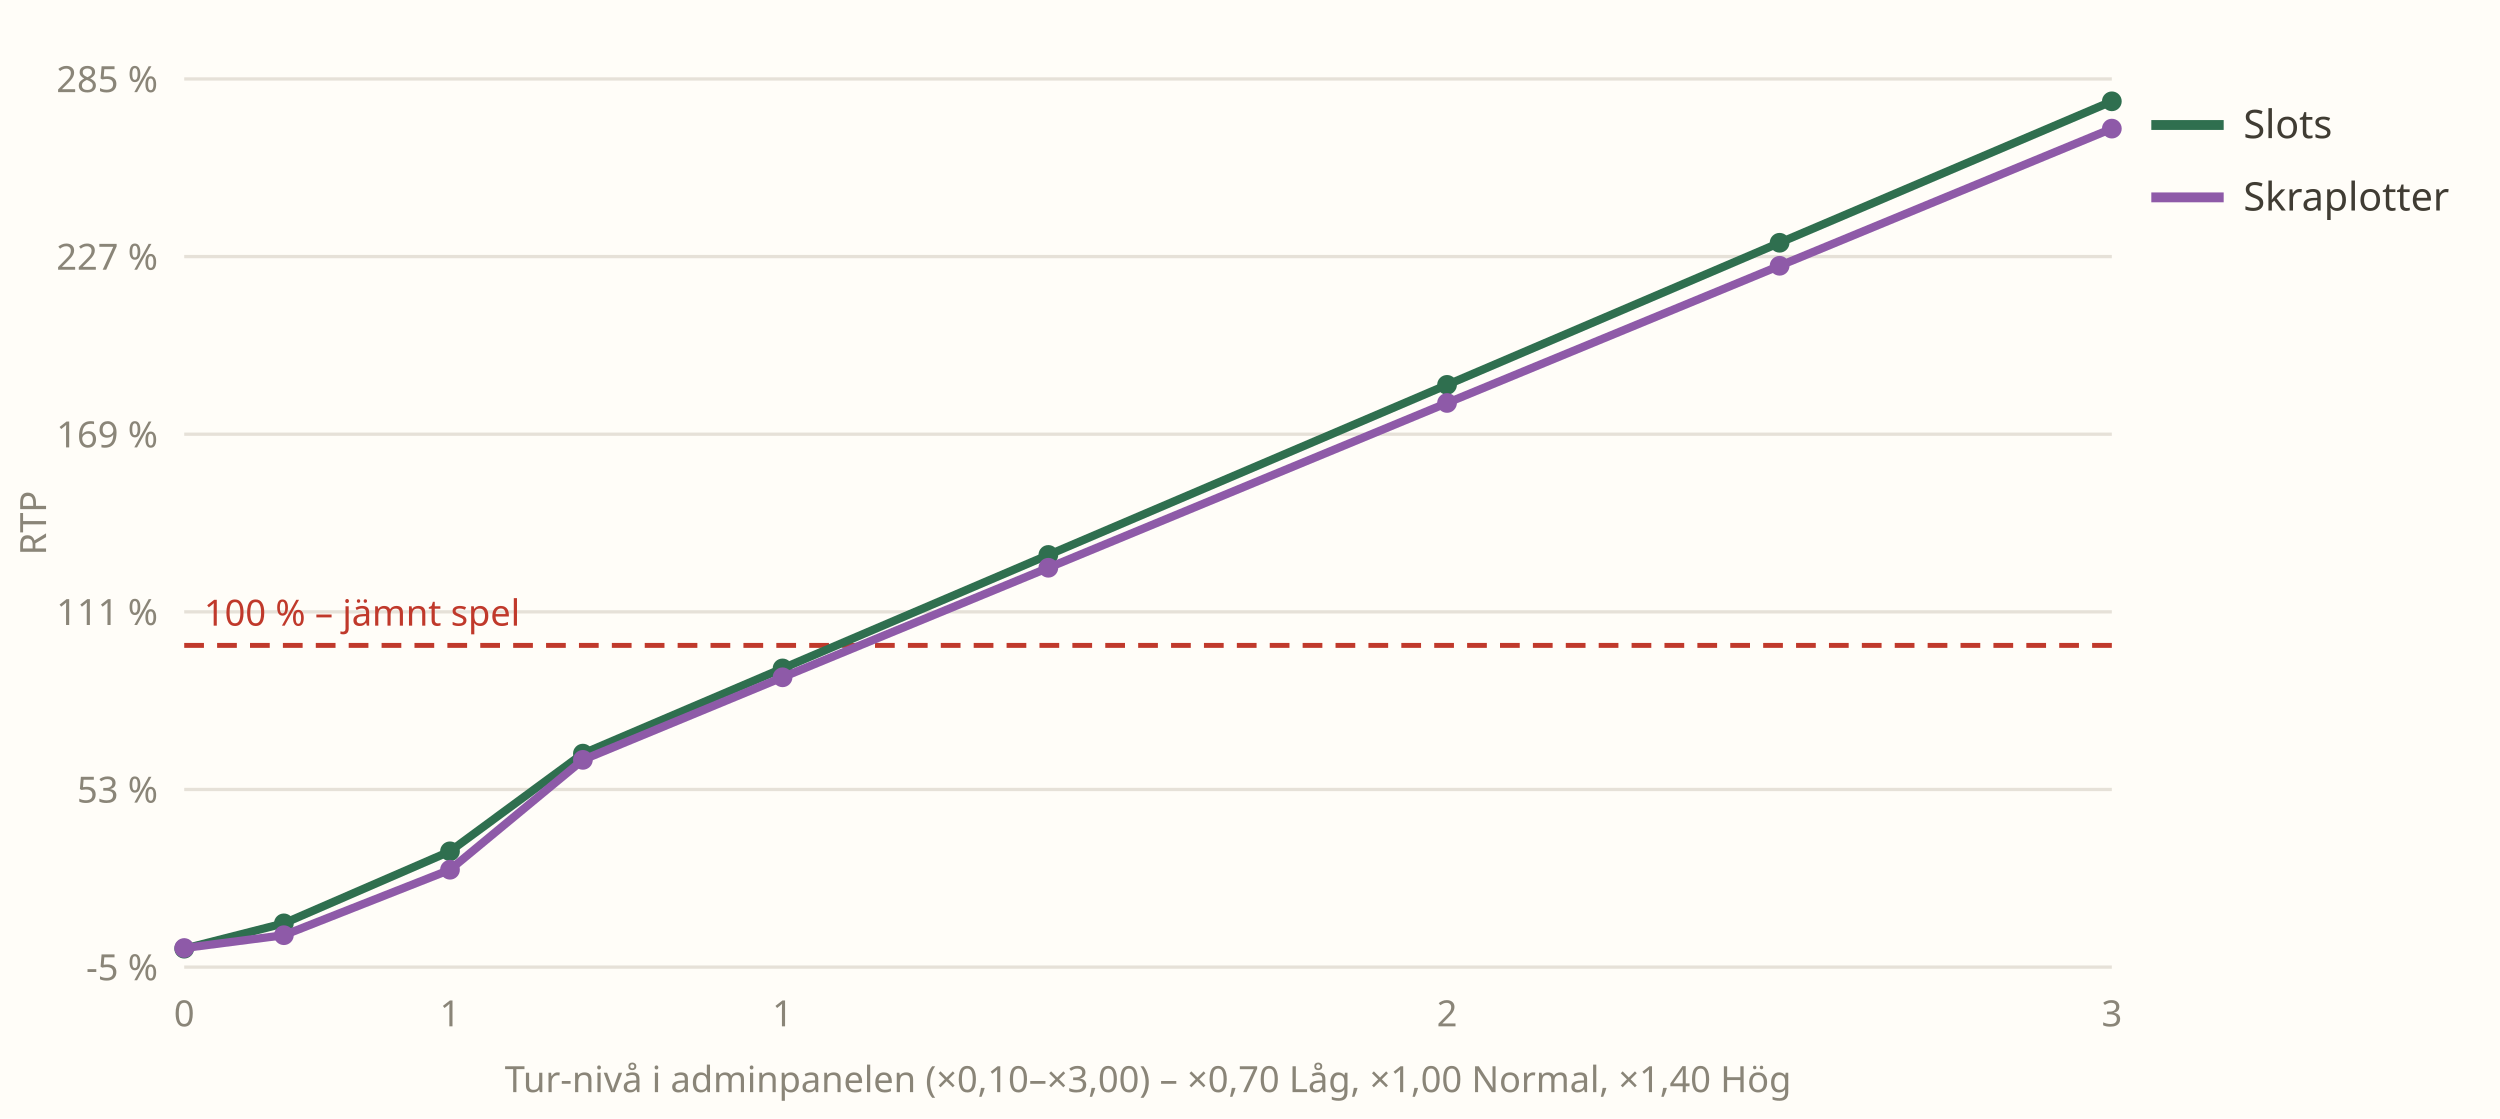
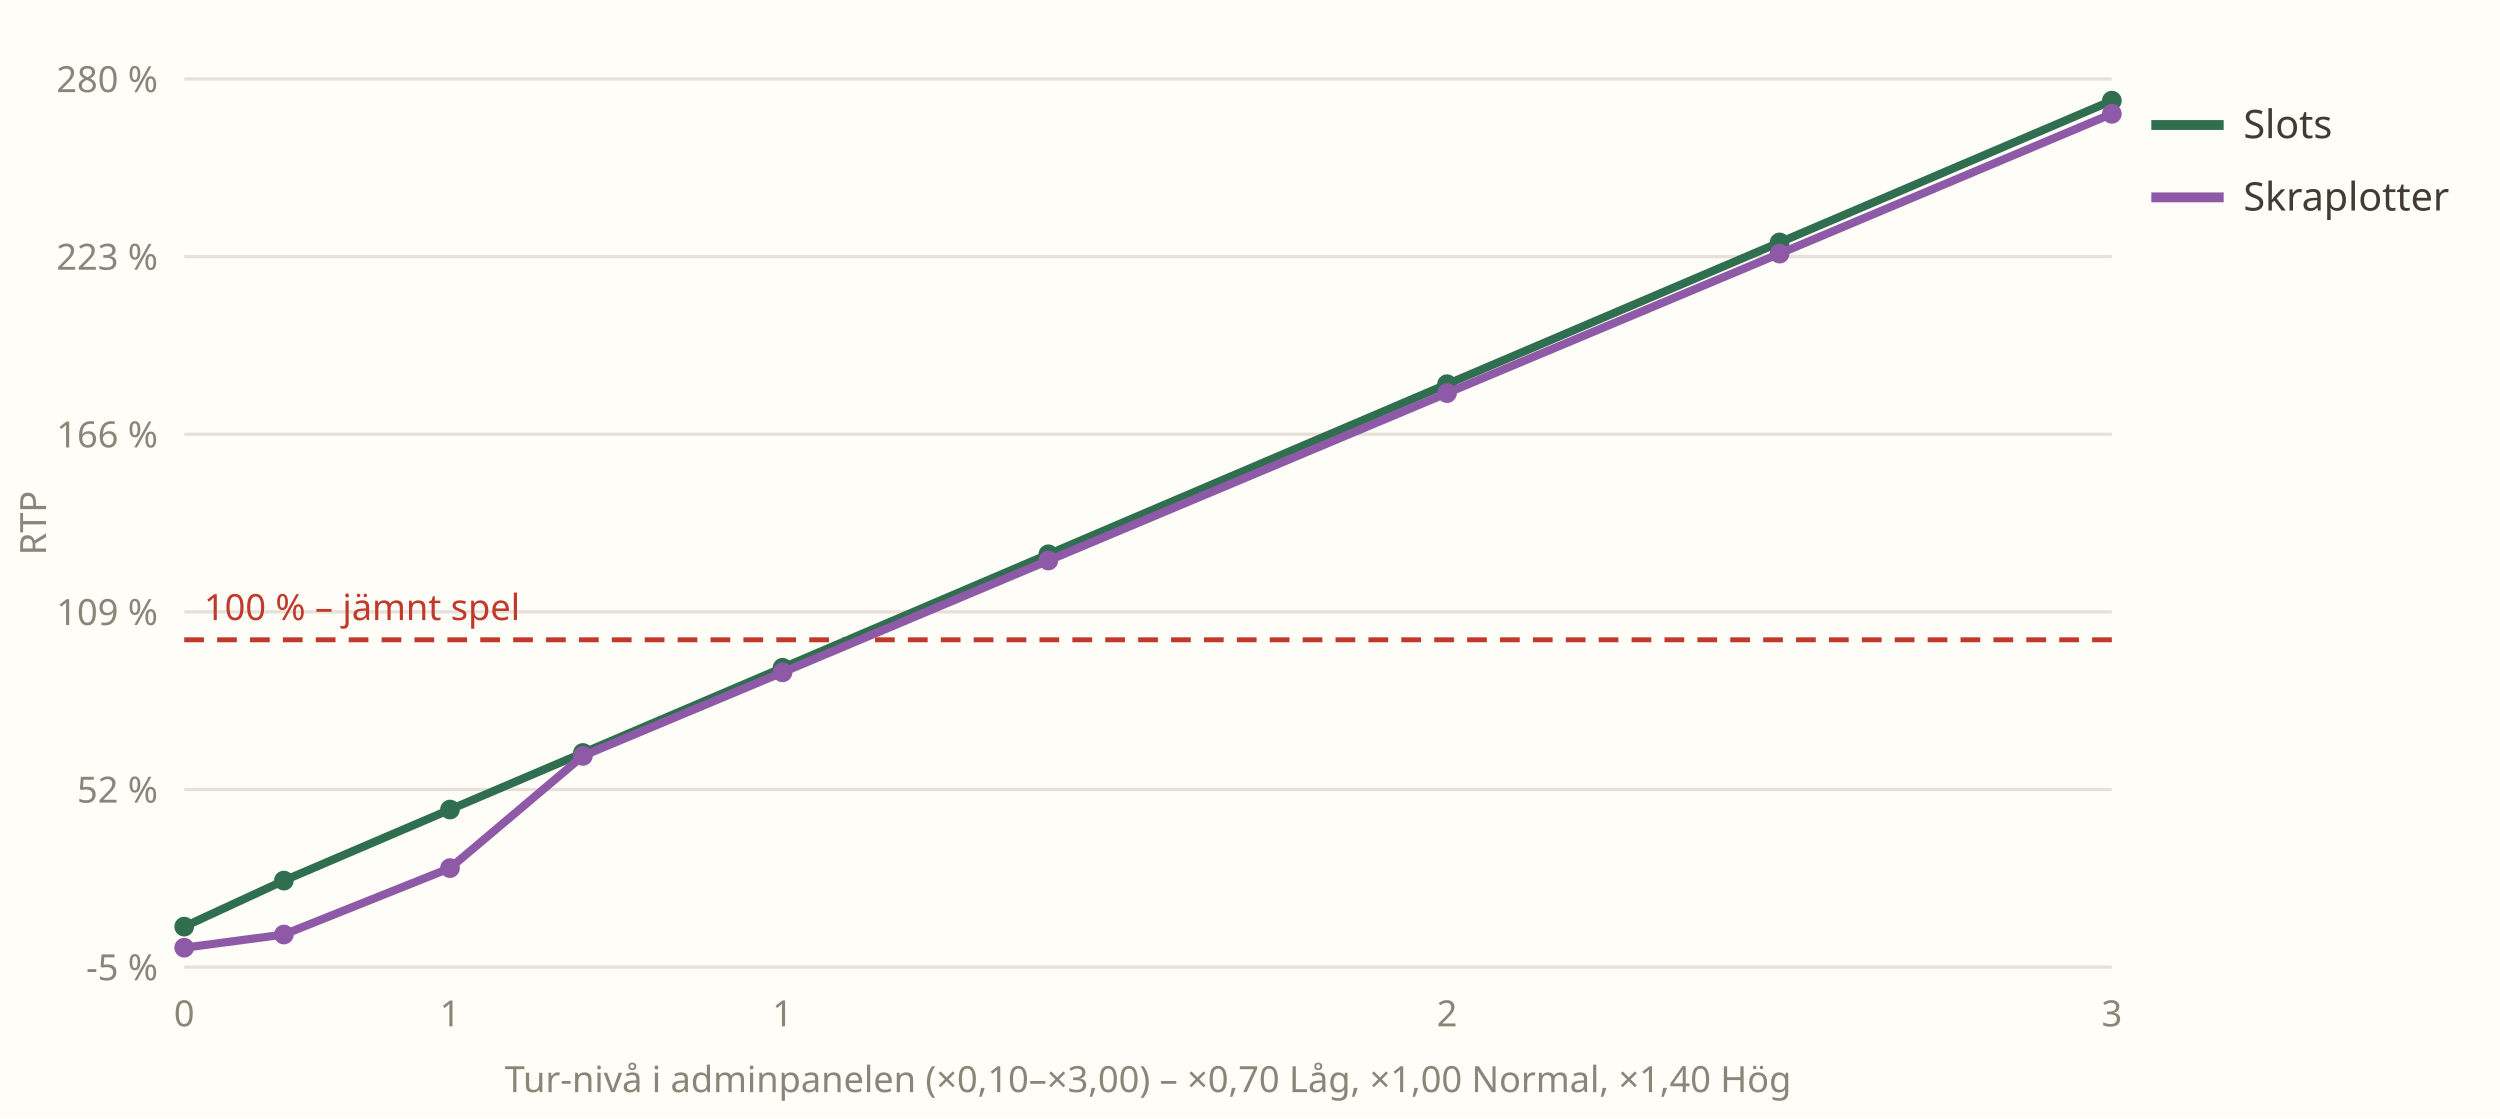
<svg xmlns="http://www.w3.org/2000/svg" viewBox="0 0 760 340" width="760" height="340" font-family="system-ui, sans-serif">
  <rect width="760" height="340" fill="#fffdf8" />
  <line x1="56" y1="294" x2="642" y2="294" stroke="#e6e1d8" stroke-width="1" />
  <text x="48" y="298" text-anchor="end" font-size="11" fill="#8a8578">-5 %</text>
  <line x1="56" y1="240" x2="642" y2="240" stroke="#e6e1d8" stroke-width="1" />
-   <text x="48" y="244" text-anchor="end" font-size="11" fill="#8a8578">53 %</text>
+   <text x="48" y="244" text-anchor="end" font-size="11" fill="#8a8578">52 %</text>
  <line x1="56" y1="186" x2="642" y2="186" stroke="#e6e1d8" stroke-width="1" />
-   <text x="48" y="190" text-anchor="end" font-size="11" fill="#8a8578">111 %</text>
+   <text x="48" y="190" text-anchor="end" font-size="11" fill="#8a8578">109 %</text>
  <line x1="56" y1="132" x2="642" y2="132" stroke="#e6e1d8" stroke-width="1" />
-   <text x="48" y="136" text-anchor="end" font-size="11" fill="#8a8578">169 %</text>
+   <text x="48" y="136" text-anchor="end" font-size="11" fill="#8a8578">166 %</text>
  <line x1="56" y1="78" x2="642" y2="78" stroke="#e6e1d8" stroke-width="1" />
-   <text x="48" y="82" text-anchor="end" font-size="11" fill="#8a8578">227 %</text>
+   <text x="48" y="82" text-anchor="end" font-size="11" fill="#8a8578">223 %</text>
  <line x1="56" y1="24" x2="642" y2="24" stroke="#e6e1d8" stroke-width="1" />
-   <text x="48" y="28" text-anchor="end" font-size="11" fill="#8a8578">285 %</text>
-   <line x1="56" y1="196.2" x2="642" y2="196.2" stroke="#c0392b" stroke-width="1.5" stroke-dasharray="6 4" />
-   <text x="62" y="190.2" font-size="11" fill="#c0392b">100 % – jämnt spel</text>
-   <path d="M56 288.4 L86.3 280.7 L136.8 258.8 L177.2 229.1 L237.9 203.2 L318.7 168.7 L439.9 117 L541 73.8 L642 30.8" fill="none" stroke="#2f6f4f" stroke-width="2.5" stroke-linejoin="round" />
-   <circle cx="56" cy="288.4" r="3" fill="#2f6f4f" />
-   <circle cx="86.3" cy="280.7" r="3" fill="#2f6f4f" />
-   <circle cx="136.8" cy="258.8" r="3" fill="#2f6f4f" />
-   <circle cx="177.2" cy="229.1" r="3" fill="#2f6f4f" />
-   <circle cx="237.9" cy="203.2" r="3" fill="#2f6f4f" />
-   <circle cx="318.7" cy="168.7" r="3" fill="#2f6f4f" />
-   <circle cx="439.9" cy="117" r="3" fill="#2f6f4f" />
-   <circle cx="541" cy="73.8" r="3" fill="#2f6f4f" />
-   <circle cx="642" cy="30.8" r="3" fill="#2f6f4f" />
-   <path d="M56 288.2 L86.3 284.3 L136.8 264.4 L177.2 231 L237.9 205.9 L318.7 172.6 L439.9 122.5 L541 80.8 L642 39.1" fill="none" stroke="#8e5aa8" stroke-width="2.5" stroke-linejoin="round" />
-   <circle cx="56" cy="288.2" r="3" fill="#8e5aa8" />
-   <circle cx="86.3" cy="284.3" r="3" fill="#8e5aa8" />
-   <circle cx="136.8" cy="264.4" r="3" fill="#8e5aa8" />
-   <circle cx="177.2" cy="231" r="3" fill="#8e5aa8" />
-   <circle cx="237.9" cy="205.9" r="3" fill="#8e5aa8" />
-   <circle cx="318.7" cy="172.6" r="3" fill="#8e5aa8" />
-   <circle cx="439.9" cy="122.5" r="3" fill="#8e5aa8" />
-   <circle cx="541" cy="80.8" r="3" fill="#8e5aa8" />
-   <circle cx="642" cy="39.1" r="3" fill="#8e5aa8" />
+   <text x="48" y="28" text-anchor="end" font-size="11" fill="#8a8578">280 %</text>
+   <line x1="56" y1="194.5" x2="642" y2="194.5" stroke="#c0392b" stroke-width="1.5" stroke-dasharray="6 4" />
+   <text x="62" y="188.5" font-size="11" fill="#c0392b">100 % – jämnt spel</text>
+   <path d="M56 281.7 L86.3 267.7 L136.8 246.1 L177.2 228.9 L237.9 203 L318.7 168.5 L439.9 116.8 L541 73.7 L642 30.6" fill="none" stroke="#2f6f4f" stroke-width="2.5" stroke-linejoin="round" />
+   <circle cx="56" cy="281.7" r="3" fill="#2f6f4f" />
+   <circle cx="86.3" cy="267.7" r="3" fill="#2f6f4f" />
+   <circle cx="136.8" cy="246.1" r="3" fill="#2f6f4f" />
+   <circle cx="177.2" cy="228.9" r="3" fill="#2f6f4f" />
+   <circle cx="237.9" cy="203" r="3" fill="#2f6f4f" />
+   <circle cx="318.7" cy="168.5" r="3" fill="#2f6f4f" />
+   <circle cx="439.9" cy="116.8" r="3" fill="#2f6f4f" />
+   <circle cx="541" cy="73.7" r="3" fill="#2f6f4f" />
+   <circle cx="642" cy="30.6" r="3" fill="#2f6f4f" />
+   <path d="M56 288.1 L86.3 284.1 L136.8 263.9 L177.2 229.8 L237.9 204.4 L318.7 170.4 L439.9 119.5 L541 77.1 L642 34.6" fill="none" stroke="#8e5aa8" stroke-width="2.5" stroke-linejoin="round" />
+   <circle cx="56" cy="288.1" r="3" fill="#8e5aa8" />
+   <circle cx="86.3" cy="284.1" r="3" fill="#8e5aa8" />
+   <circle cx="136.8" cy="263.9" r="3" fill="#8e5aa8" />
+   <circle cx="177.2" cy="229.8" r="3" fill="#8e5aa8" />
+   <circle cx="237.9" cy="204.4" r="3" fill="#8e5aa8" />
+   <circle cx="318.7" cy="170.4" r="3" fill="#8e5aa8" />
+   <circle cx="439.9" cy="119.5" r="3" fill="#8e5aa8" />
+   <circle cx="541" cy="77.1" r="3" fill="#8e5aa8" />
+   <circle cx="642" cy="34.6" r="3" fill="#8e5aa8" />
  <text x="56" y="312" text-anchor="middle" font-size="11" fill="#8a8578">0</text>
  <text x="86.3" y="312" text-anchor="middle" font-size="11" fill="#8a8578" />
  <text x="136.8" y="312" text-anchor="middle" font-size="11" fill="#8a8578">1</text>
  <text x="177.2" y="312" text-anchor="middle" font-size="11" fill="#8a8578" />
  <text x="237.9" y="312" text-anchor="middle" font-size="11" fill="#8a8578">1</text>
  <text x="318.7" y="312" text-anchor="middle" font-size="11" fill="#8a8578" />
  <text x="439.9" y="312" text-anchor="middle" font-size="11" fill="#8a8578">2</text>
  <text x="541" y="312" text-anchor="middle" font-size="11" fill="#8a8578" />
  <text x="642" y="312" text-anchor="middle" font-size="11" fill="#8a8578">3</text>
  <line x1="654" y1="38" x2="676" y2="38" stroke="#2f6f4f" stroke-width="3" />
  <text x="682" y="42" font-size="12" fill="#403c33">Slots</text>
  <line x1="654" y1="60" x2="676" y2="60" stroke="#8e5aa8" stroke-width="3" />
  <text x="682" y="64" font-size="12" fill="#403c33">Skraplotter</text>
  <text x="349" y="332" text-anchor="middle" font-size="11" fill="#8a8578">Tur-nivå i adminpanelen (×0,10–×3,00) – ×0,70 Låg, ×1,00 Normal, ×1,40 Hög</text>
  <text x="14" y="159" font-size="11" fill="#8a8578" transform="rotate(-90 14 159)" text-anchor="middle">RTP</text>
</svg>
